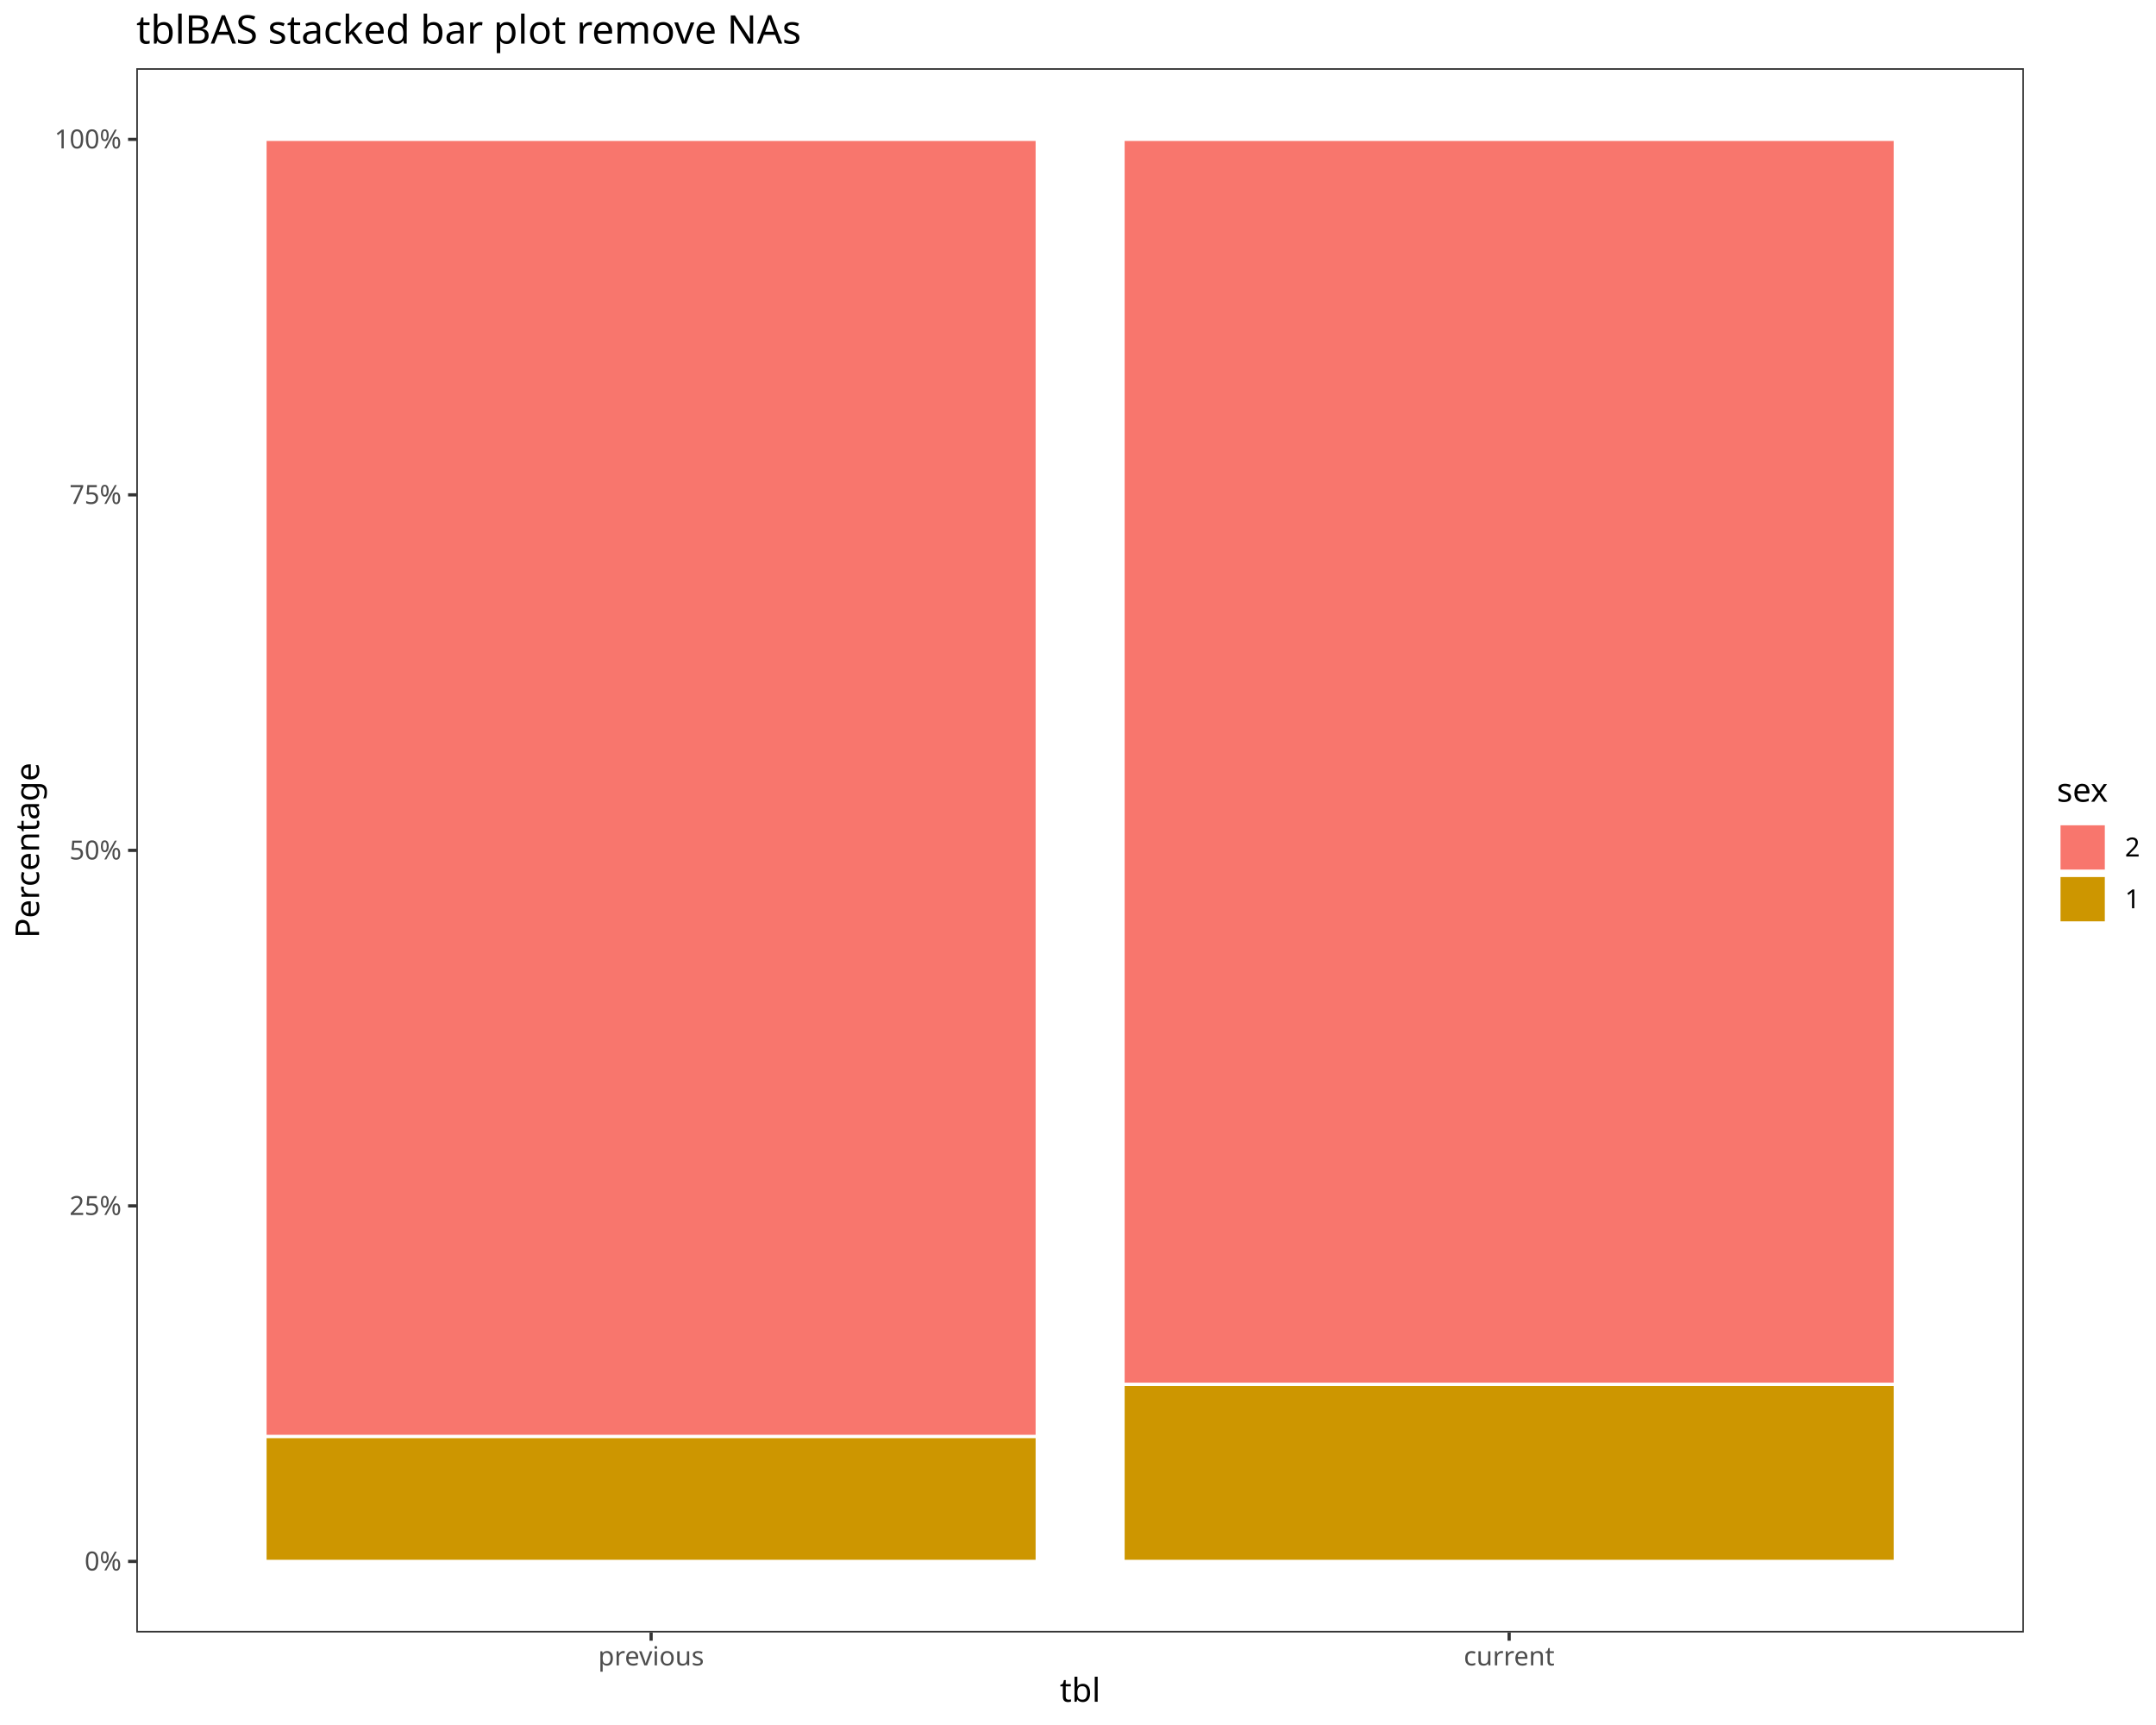
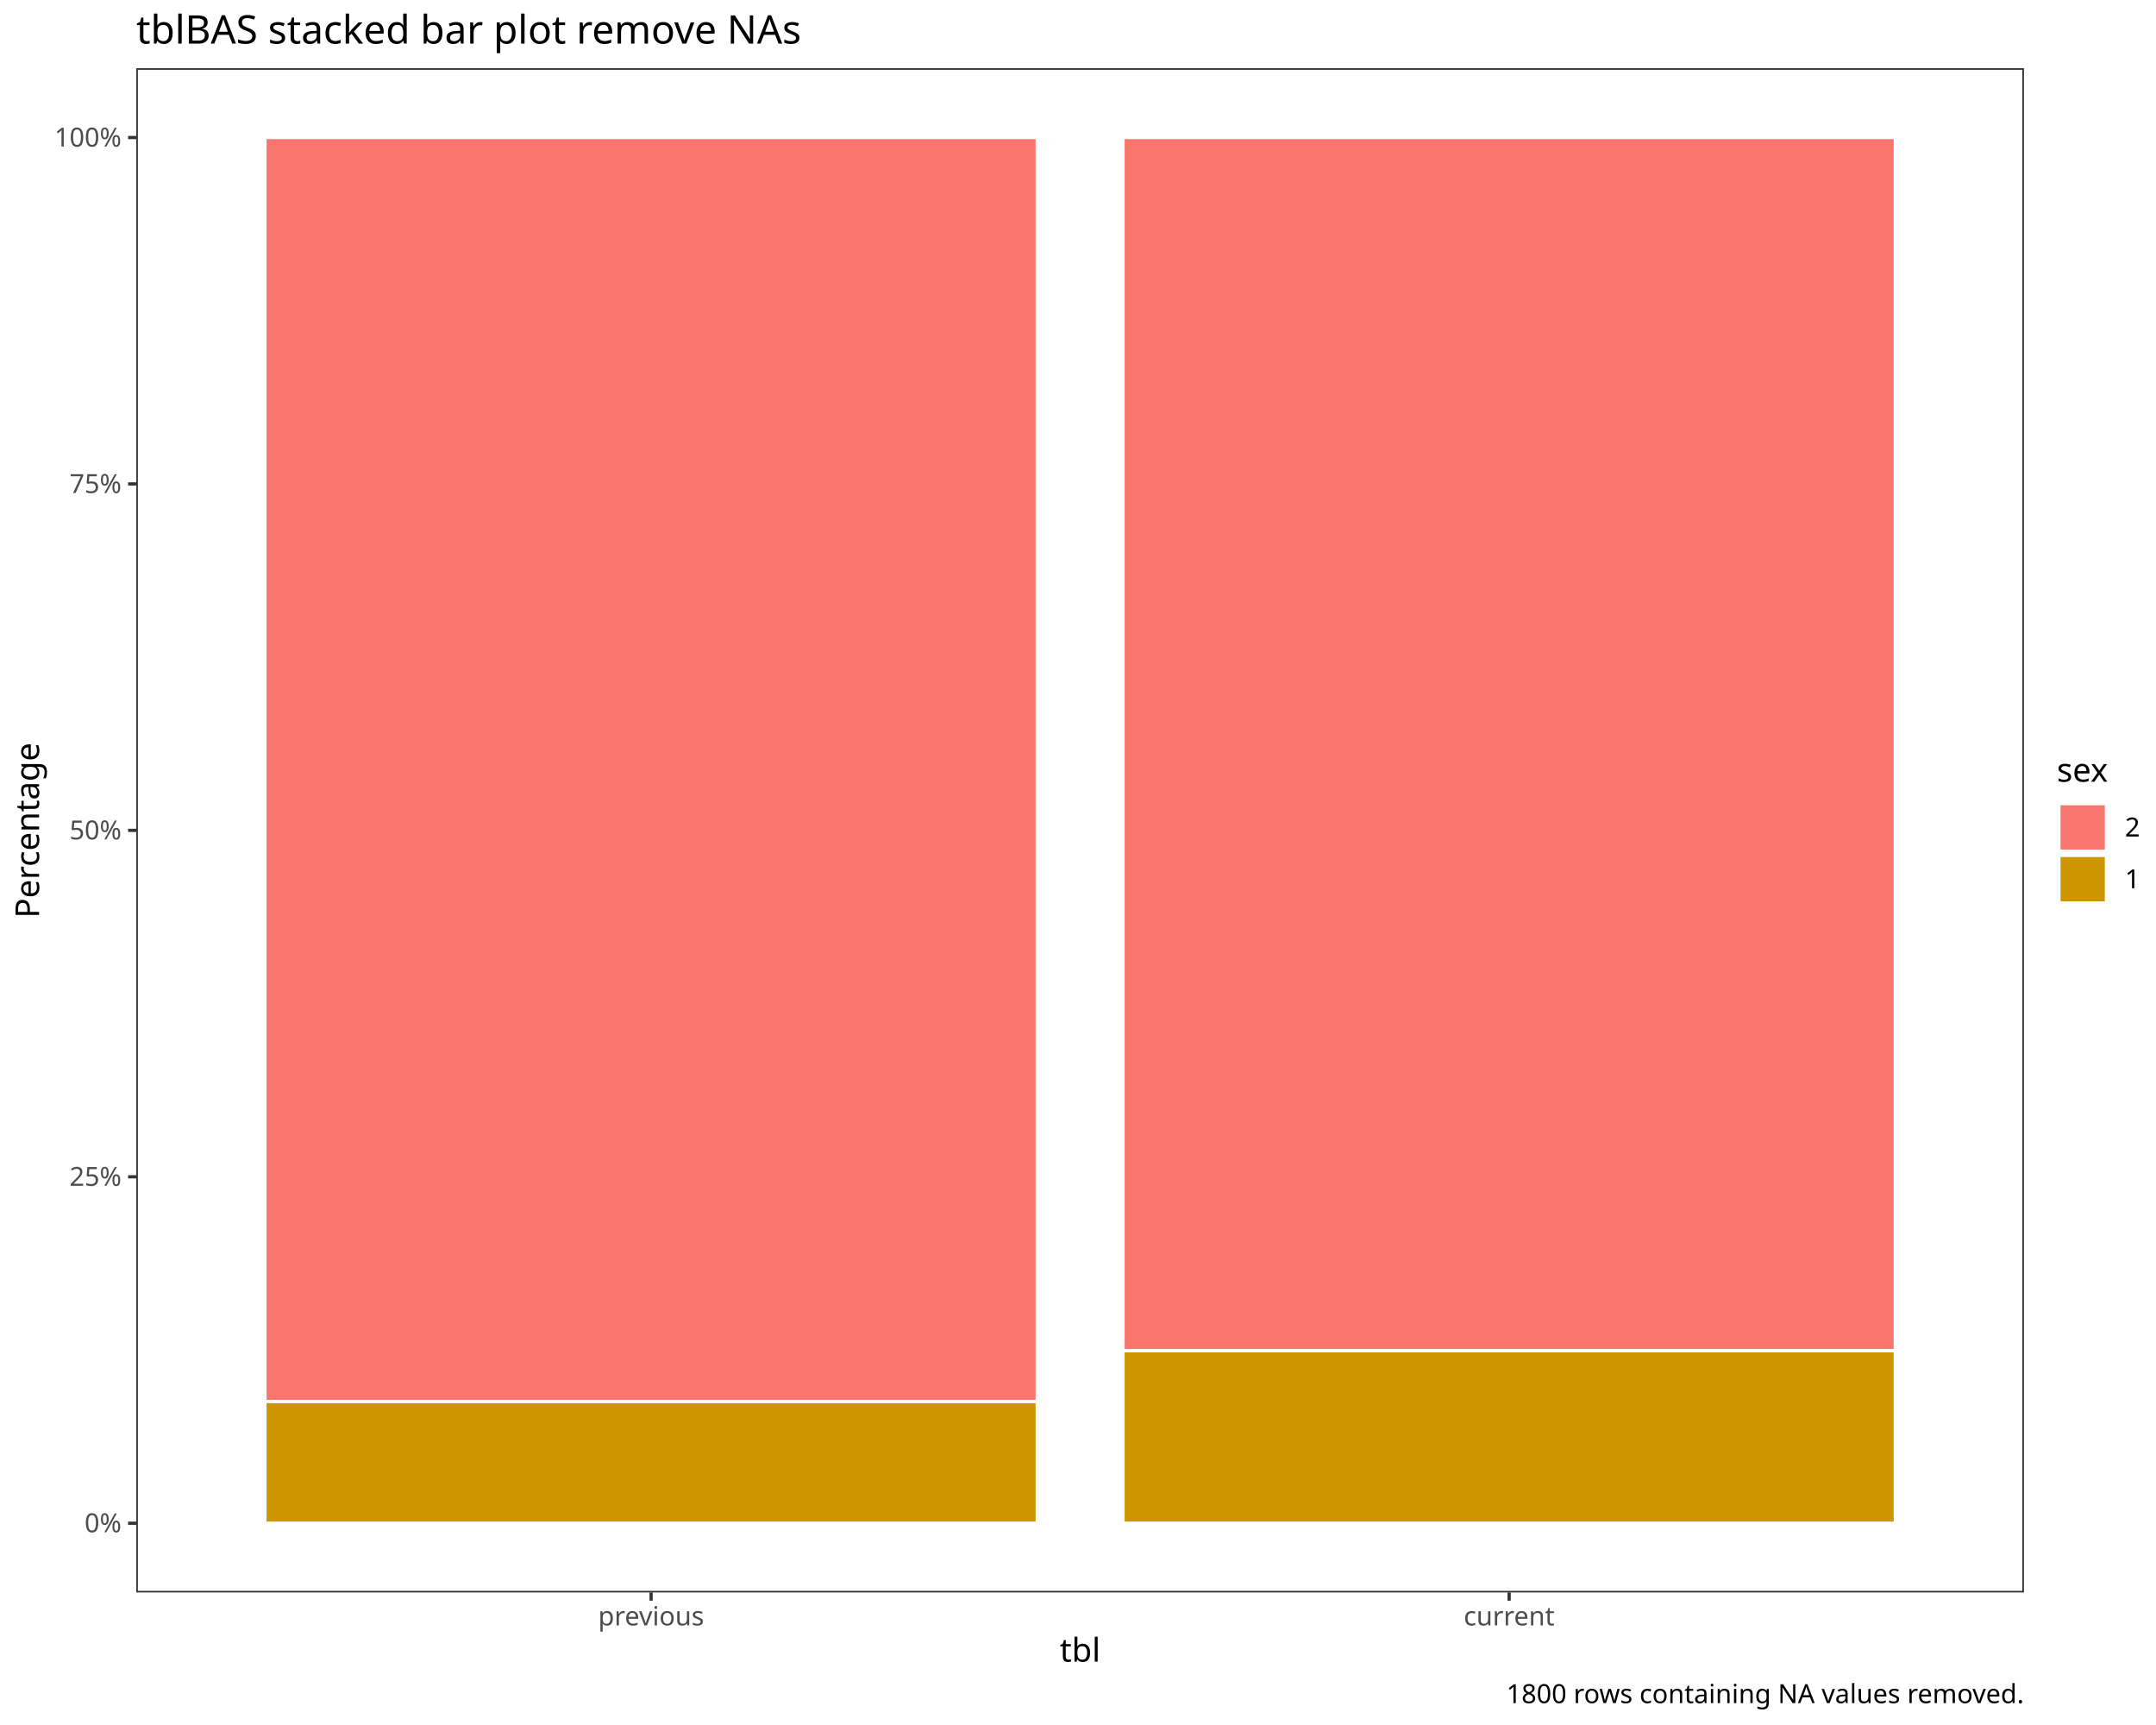
<svg xmlns="http://www.w3.org/2000/svg" class="svglite" data-engine-version="2.0" width="720.00pt" height="576.00pt" viewBox="0 0 720.00 576.00">
  <defs>
    <style type="text/css">
    .svglite line, .svglite polyline, .svglite polygon, .svglite path, .svglite rect, .svglite circle {
      fill: none;
      stroke: #000000;
      stroke-linecap: round;
      stroke-linejoin: round;
      stroke-miterlimit: 10.00;
    }
  </style>
  </defs>
  <rect width="100%" height="100%" style="stroke: none; fill: #FFFFFF;" />
  <defs>
    <clipPath id="cpMC4wMHw3MjAuMDB8MC4wMHw1NzYuMDA=">
      <rect x="0.00" y="0.00" width="720.00" height="576.00" />
    </clipPath>
  </defs>
  <g clip-path="url(#cpMC4wMHw3MjAuMDB8MC4wMHw1NzYuMDA=)">
    <rect x="0.00" y="0.00" width="720.00" height="576.00" style="stroke-width: 1.07; stroke: #FFFFFF; fill: #FFFFFF;" />
  </g>
  <defs>
-     <clipPath id="cpNDUuNTF8Njc1LjkxfDIyLjc4fDU0NS4xMQ==">
-       <rect x="45.51" y="22.78" width="630.39" height="522.33" />
+     <clipPath id="cpNDUuNTF8Njc1LjkxfDIyLjc4fDUzMS43NQ==">
+       <rect x="45.51" y="22.78" width="630.39" height="508.97" />
    </clipPath>
  </defs>
-   <g clip-path="url(#cpNDUuNTF8Njc1LjkxfDIyLjc4fDU0NS4xMQ==)">
-     <rect x="45.51" y="22.78" width="630.39" height="522.33" style="stroke-width: 1.07; stroke: none; fill: #FFFFFF;" />
-     <rect x="88.49" y="46.53" width="257.89" height="433.16" style="stroke-width: 1.07; stroke: #FFFFFF; stroke-linecap: butt; stroke-linejoin: miter; fill: #F8766D;" />
-     <rect x="88.49" y="479.69" width="257.89" height="41.68" style="stroke-width: 1.07; stroke: #FFFFFF; stroke-linecap: butt; stroke-linejoin: miter; fill: #CD9600;" />
-     <rect x="375.04" y="46.53" width="257.89" height="415.75" style="stroke-width: 1.07; stroke: #FFFFFF; stroke-linecap: butt; stroke-linejoin: miter; fill: #F8766D;" />
-     <rect x="375.04" y="462.28" width="257.89" height="59.09" style="stroke-width: 1.07; stroke: #FFFFFF; stroke-linecap: butt; stroke-linejoin: miter; fill: #CD9600;" />
-     <rect x="45.51" y="22.78" width="630.39" height="522.33" style="stroke-width: 1.07; stroke: #333333;" />
+   <g clip-path="url(#cpNDUuNTF8Njc1LjkxfDIyLjc4fDUzMS43NQ==)">
+     <rect x="45.51" y="22.78" width="630.39" height="508.97" style="stroke-width: 1.07; stroke: none; fill: #FFFFFF;" />
+     <rect x="88.49" y="45.92" width="257.89" height="422.08" style="stroke-width: 1.07; stroke: #FFFFFF; stroke-linecap: butt; stroke-linejoin: miter; fill: #F8766D;" />
+     <rect x="88.49" y="468.00" width="257.89" height="40.61" style="stroke-width: 1.07; stroke: #FFFFFF; stroke-linecap: butt; stroke-linejoin: miter; fill: #CD9600;" />
+     <rect x="375.04" y="45.92" width="257.89" height="405.12" style="stroke-width: 1.07; stroke: #FFFFFF; stroke-linecap: butt; stroke-linejoin: miter; fill: #F8766D;" />
+     <rect x="375.04" y="451.04" width="257.89" height="57.58" style="stroke-width: 1.07; stroke: #FFFFFF; stroke-linecap: butt; stroke-linejoin: miter; fill: #CD9600;" />
+     <rect x="45.51" y="22.78" width="630.39" height="508.97" style="stroke-width: 1.07; stroke: #333333;" />
  </g>
  <g clip-path="url(#cpMC4wMHw3MjAuMDB8MC4wMHw1NzYuMDA=)">
-     <text x="40.58" y="524.40" text-anchor="end" style="font-size: 8.80px; fill: #4D4D4D; font-family: sans;" textLength="12.72px" lengthAdjust="spacingAndGlyphs">0%</text>
-     <text x="40.58" y="405.69" text-anchor="end" style="font-size: 8.80px; fill: #4D4D4D; font-family: sans;" textLength="17.61px" lengthAdjust="spacingAndGlyphs">25%</text>
-     <text x="40.58" y="286.98" text-anchor="end" style="font-size: 8.80px; fill: #4D4D4D; font-family: sans;" textLength="17.61px" lengthAdjust="spacingAndGlyphs">50%</text>
-     <text x="40.58" y="168.26" text-anchor="end" style="font-size: 8.80px; fill: #4D4D4D; font-family: sans;" textLength="17.61px" lengthAdjust="spacingAndGlyphs">75%</text>
-     <text x="40.58" y="49.55" text-anchor="end" style="font-size: 8.80px; fill: #4D4D4D; font-family: sans;" textLength="22.51px" lengthAdjust="spacingAndGlyphs">100%</text>
-     <polyline points="42.77,521.37 45.51,521.37 " style="stroke-width: 1.07; stroke: #333333; stroke-linecap: butt;" />
-     <polyline points="42.77,402.66 45.51,402.66 " style="stroke-width: 1.07; stroke: #333333; stroke-linecap: butt;" />
-     <polyline points="42.77,283.95 45.51,283.95 " style="stroke-width: 1.07; stroke: #333333; stroke-linecap: butt;" />
-     <polyline points="42.77,165.24 45.51,165.24 " style="stroke-width: 1.07; stroke: #333333; stroke-linecap: butt;" />
-     <polyline points="42.77,46.53 45.51,46.53 " style="stroke-width: 1.07; stroke: #333333; stroke-linecap: butt;" />
-     <polyline points="217.44,547.85 217.44,545.11 " style="stroke-width: 1.07; stroke: #333333; stroke-linecap: butt;" />
-     <polyline points="503.98,547.85 503.98,545.11 " style="stroke-width: 1.07; stroke: #333333; stroke-linecap: butt;" />
-     <text x="217.44" y="556.10" text-anchor="middle" style="font-size: 8.80px; fill: #4D4D4D; font-family: sans;" textLength="33.27px" lengthAdjust="spacingAndGlyphs">previous</text>
-     <text x="503.98" y="556.10" text-anchor="middle" style="font-size: 8.80px; fill: #4D4D4D; font-family: sans;" textLength="27.39px" lengthAdjust="spacingAndGlyphs">current</text>
-     <text x="360.71" y="568.24" text-anchor="middle" style="font-size: 11.00px; font-family: sans;" textLength="11.62px" lengthAdjust="spacingAndGlyphs">tbl</text>
-     <text transform="translate(13.05,283.95) rotate(-90)" text-anchor="middle" style="font-size: 11.00px; font-family: sans;" textLength="56.27px" lengthAdjust="spacingAndGlyphs">Percentage</text>
-     <rect x="686.87" y="259.00" width="27.65" height="49.89" style="stroke-width: 1.07; stroke: none; fill: #FFFFFF;" />
-     <text x="686.87" y="267.71" style="font-size: 11.00px; font-family: sans;" textLength="17.13px" lengthAdjust="spacingAndGlyphs">sex</text>
-     <rect x="686.87" y="274.33" width="17.28" height="17.28" style="stroke-width: 1.07; stroke: none; fill: #FFFFFF;" />
-     <rect x="687.58" y="275.04" width="15.86" height="15.86" style="stroke-width: 1.07; stroke: #FFFFFF; stroke-linecap: butt; stroke-linejoin: miter; fill: #F8766D;" />
-     <rect x="686.87" y="291.61" width="17.28" height="17.28" style="stroke-width: 1.07; stroke: none; fill: #FFFFFF;" />
-     <rect x="687.58" y="292.32" width="15.86" height="15.86" style="stroke-width: 1.07; stroke: #FFFFFF; stroke-linecap: butt; stroke-linejoin: miter; fill: #CD9600;" />
-     <text x="709.63" y="286.00" style="font-size: 8.80px; font-family: sans;" textLength="4.89px" lengthAdjust="spacingAndGlyphs">2</text>
-     <text x="709.63" y="303.28" style="font-size: 8.80px; font-family: sans;" textLength="4.89px" lengthAdjust="spacingAndGlyphs">1</text>
+     <text x="40.58" y="511.64" text-anchor="end" style="font-size: 8.80px; fill: #4D4D4D; font-family: sans;" textLength="12.72px" lengthAdjust="spacingAndGlyphs">0%</text>
+     <text x="40.58" y="395.97" text-anchor="end" style="font-size: 8.80px; fill: #4D4D4D; font-family: sans;" textLength="17.61px" lengthAdjust="spacingAndGlyphs">25%</text>
+     <text x="40.58" y="280.29" text-anchor="end" style="font-size: 8.80px; fill: #4D4D4D; font-family: sans;" textLength="17.61px" lengthAdjust="spacingAndGlyphs">50%</text>
+     <text x="40.58" y="164.62" text-anchor="end" style="font-size: 8.80px; fill: #4D4D4D; font-family: sans;" textLength="17.61px" lengthAdjust="spacingAndGlyphs">75%</text>
+     <text x="40.58" y="48.95" text-anchor="end" style="font-size: 8.80px; fill: #4D4D4D; font-family: sans;" textLength="22.51px" lengthAdjust="spacingAndGlyphs">100%</text>
+     <polyline points="42.77,508.62 45.51,508.62 " style="stroke-width: 1.07; stroke: #333333; stroke-linecap: butt;" />
+     <polyline points="42.77,392.94 45.51,392.94 " style="stroke-width: 1.07; stroke: #333333; stroke-linecap: butt;" />
+     <polyline points="42.77,277.27 45.51,277.27 " style="stroke-width: 1.07; stroke: #333333; stroke-linecap: butt;" />
+     <polyline points="42.77,161.59 45.51,161.59 " style="stroke-width: 1.07; stroke: #333333; stroke-linecap: butt;" />
+     <polyline points="42.77,45.92 45.51,45.92 " style="stroke-width: 1.07; stroke: #333333; stroke-linecap: butt;" />
+     <polyline points="217.44,534.49 217.44,531.75 " style="stroke-width: 1.07; stroke: #333333; stroke-linecap: butt;" />
+     <polyline points="503.98,534.49 503.98,531.75 " style="stroke-width: 1.07; stroke: #333333; stroke-linecap: butt;" />
+     <text x="217.44" y="542.74" text-anchor="middle" style="font-size: 8.80px; fill: #4D4D4D; font-family: sans;" textLength="33.27px" lengthAdjust="spacingAndGlyphs">previous</text>
+     <text x="503.98" y="542.74" text-anchor="middle" style="font-size: 8.80px; fill: #4D4D4D; font-family: sans;" textLength="27.39px" lengthAdjust="spacingAndGlyphs">current</text>
+     <text x="360.71" y="554.87" text-anchor="middle" style="font-size: 11.00px; font-family: sans;" textLength="11.62px" lengthAdjust="spacingAndGlyphs">tbl</text>
+     <text transform="translate(13.05,277.27) rotate(-90)" text-anchor="middle" style="font-size: 11.00px; font-family: sans;" textLength="56.27px" lengthAdjust="spacingAndGlyphs">Percentage</text>
+     <rect x="686.87" y="252.32" width="27.65" height="49.89" style="stroke-width: 1.07; stroke: none; fill: #FFFFFF;" />
+     <text x="686.87" y="261.03" style="font-size: 11.00px; font-family: sans;" textLength="17.13px" lengthAdjust="spacingAndGlyphs">sex</text>
+     <rect x="686.87" y="267.65" width="17.28" height="17.28" style="stroke-width: 1.07; stroke: none; fill: #FFFFFF;" />
+     <rect x="687.58" y="268.36" width="15.86" height="15.86" style="stroke-width: 1.07; stroke: #FFFFFF; stroke-linecap: butt; stroke-linejoin: miter; fill: #F8766D;" />
+     <rect x="686.87" y="284.93" width="17.28" height="17.28" style="stroke-width: 1.07; stroke: none; fill: #FFFFFF;" />
+     <rect x="687.58" y="285.64" width="15.86" height="15.86" style="stroke-width: 1.07; stroke: #FFFFFF; stroke-linecap: butt; stroke-linejoin: miter; fill: #CD9600;" />
+     <text x="709.63" y="279.32" style="font-size: 8.80px; font-family: sans;" textLength="4.89px" lengthAdjust="spacingAndGlyphs">2</text>
+     <text x="709.63" y="296.60" style="font-size: 8.80px; font-family: sans;" textLength="4.89px" lengthAdjust="spacingAndGlyphs">1</text>
    <text x="45.51" y="14.56" style="font-size: 13.20px; font-family: sans;" textLength="213.54px" lengthAdjust="spacingAndGlyphs">tblBAS stacked bar plot remove NAs</text>
+     <text x="675.91" y="568.69" text-anchor="end" style="font-size: 8.80px; font-family: sans;" textLength="164.87px" lengthAdjust="spacingAndGlyphs">1800 rows containing NA values removed.</text>
  </g>
</svg>
